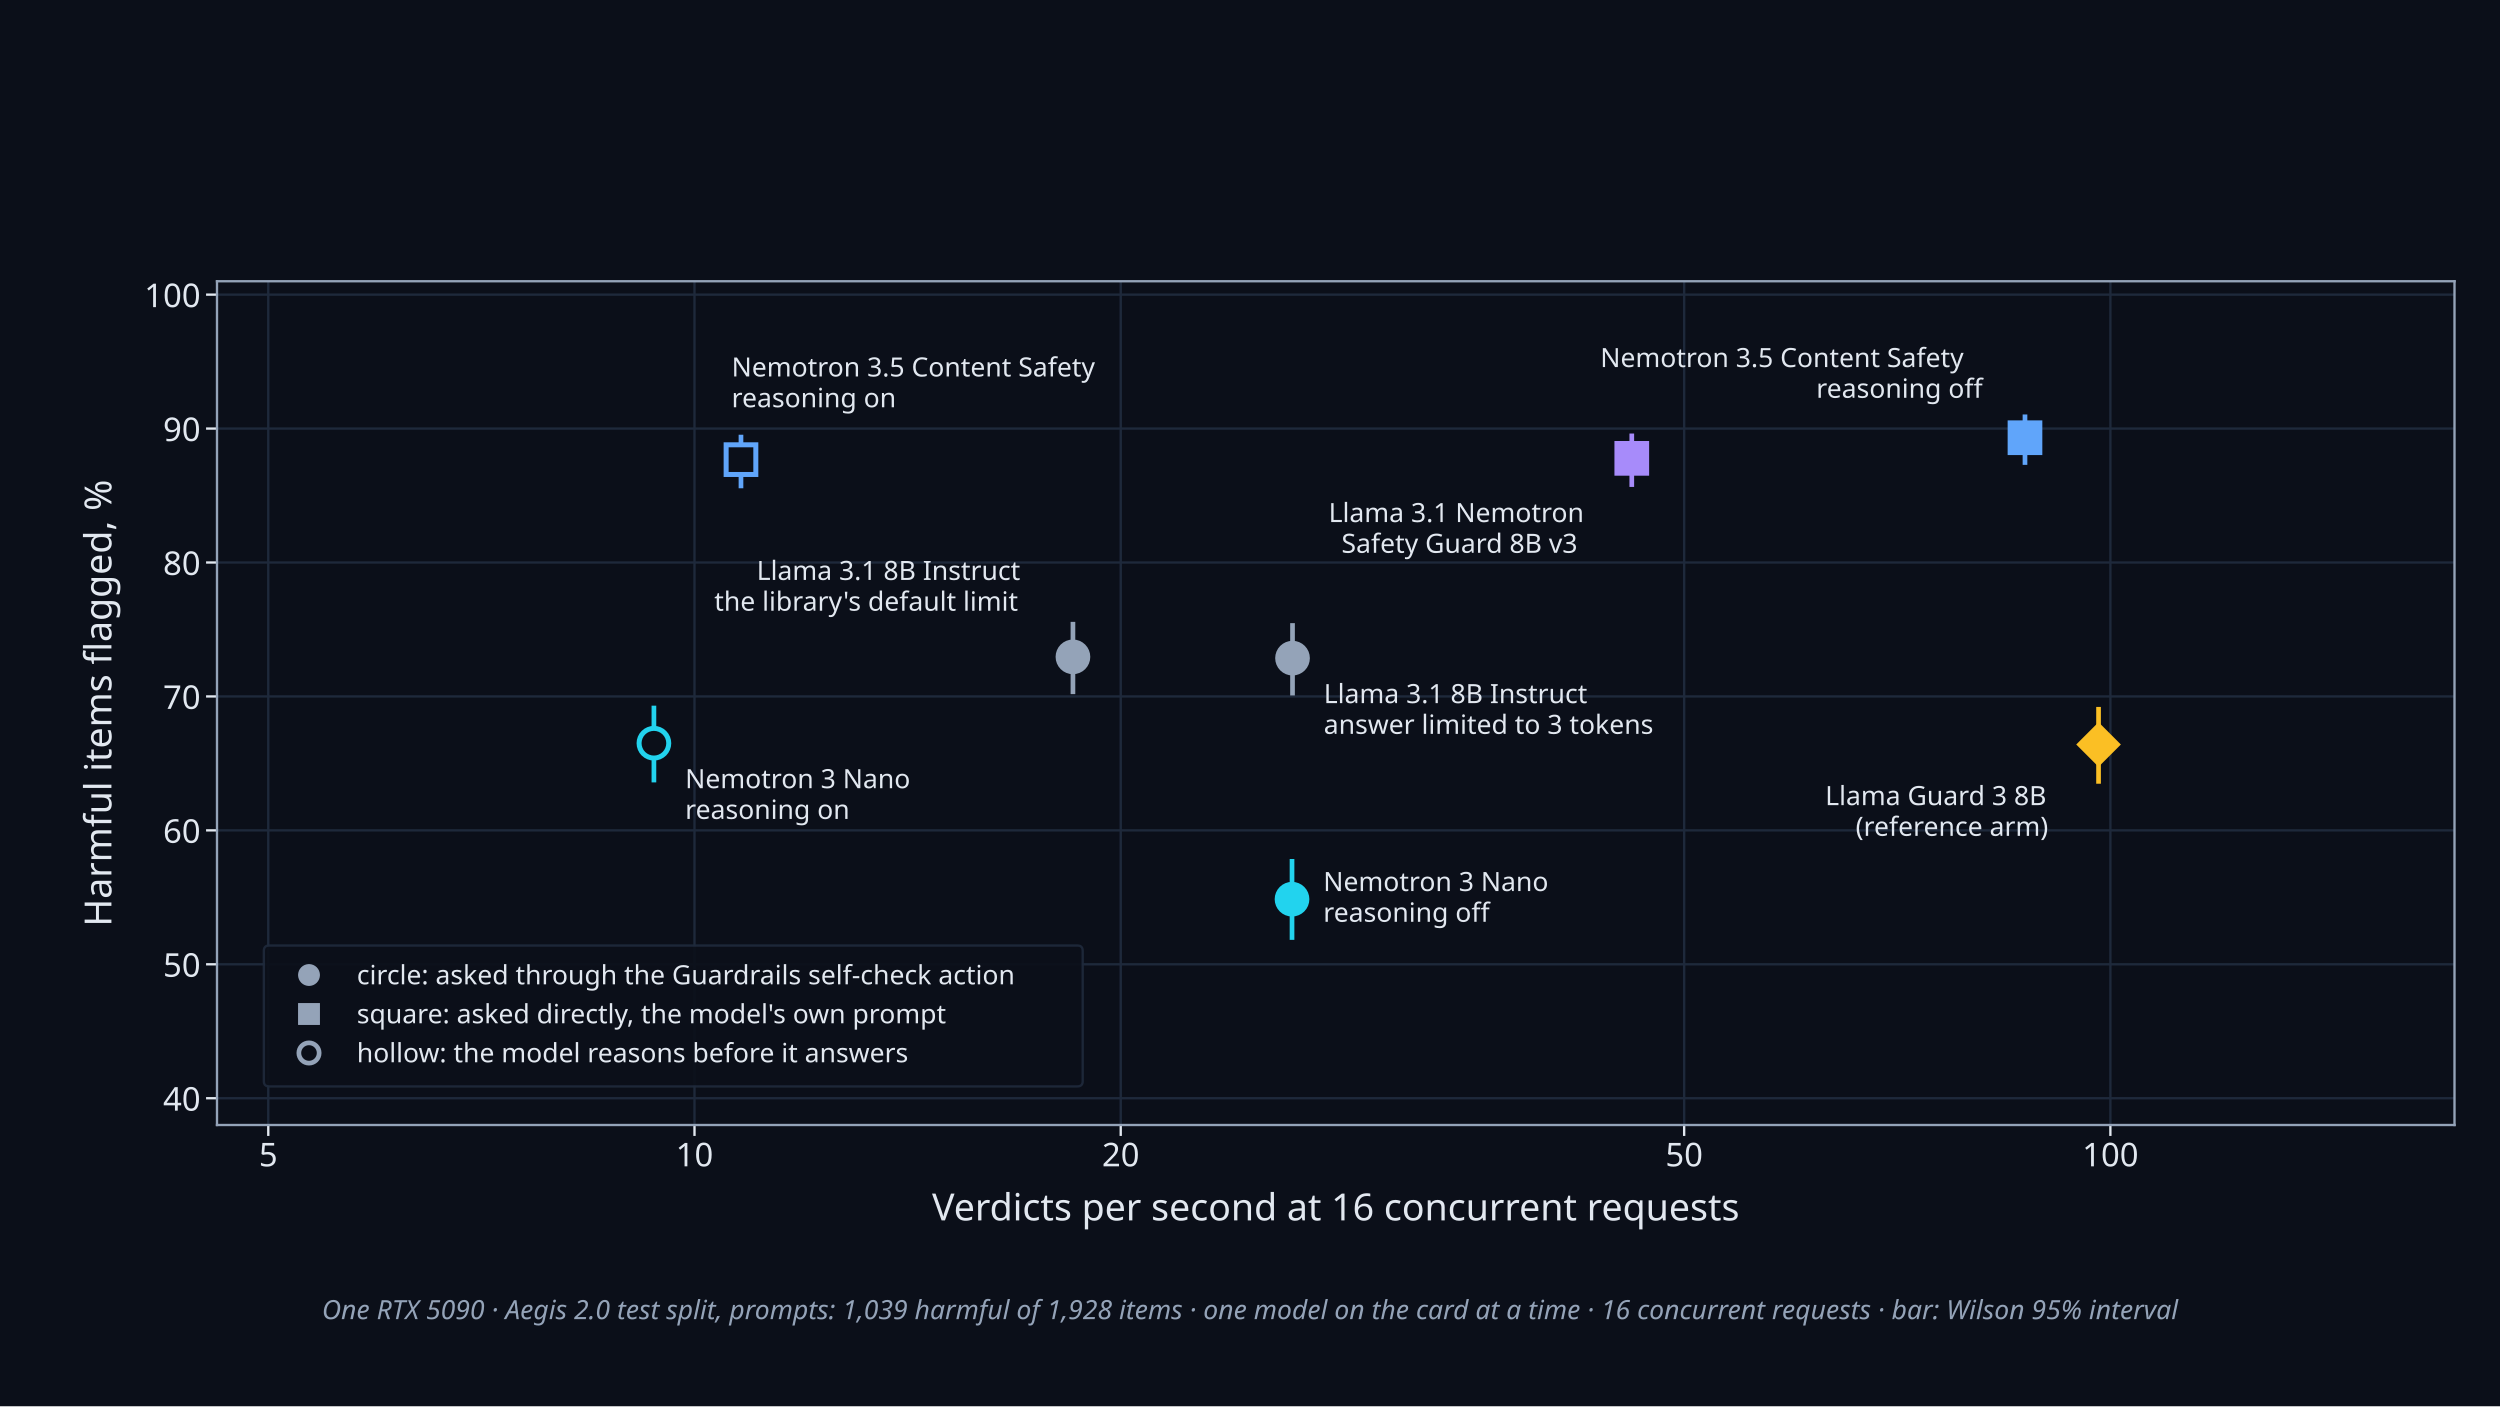
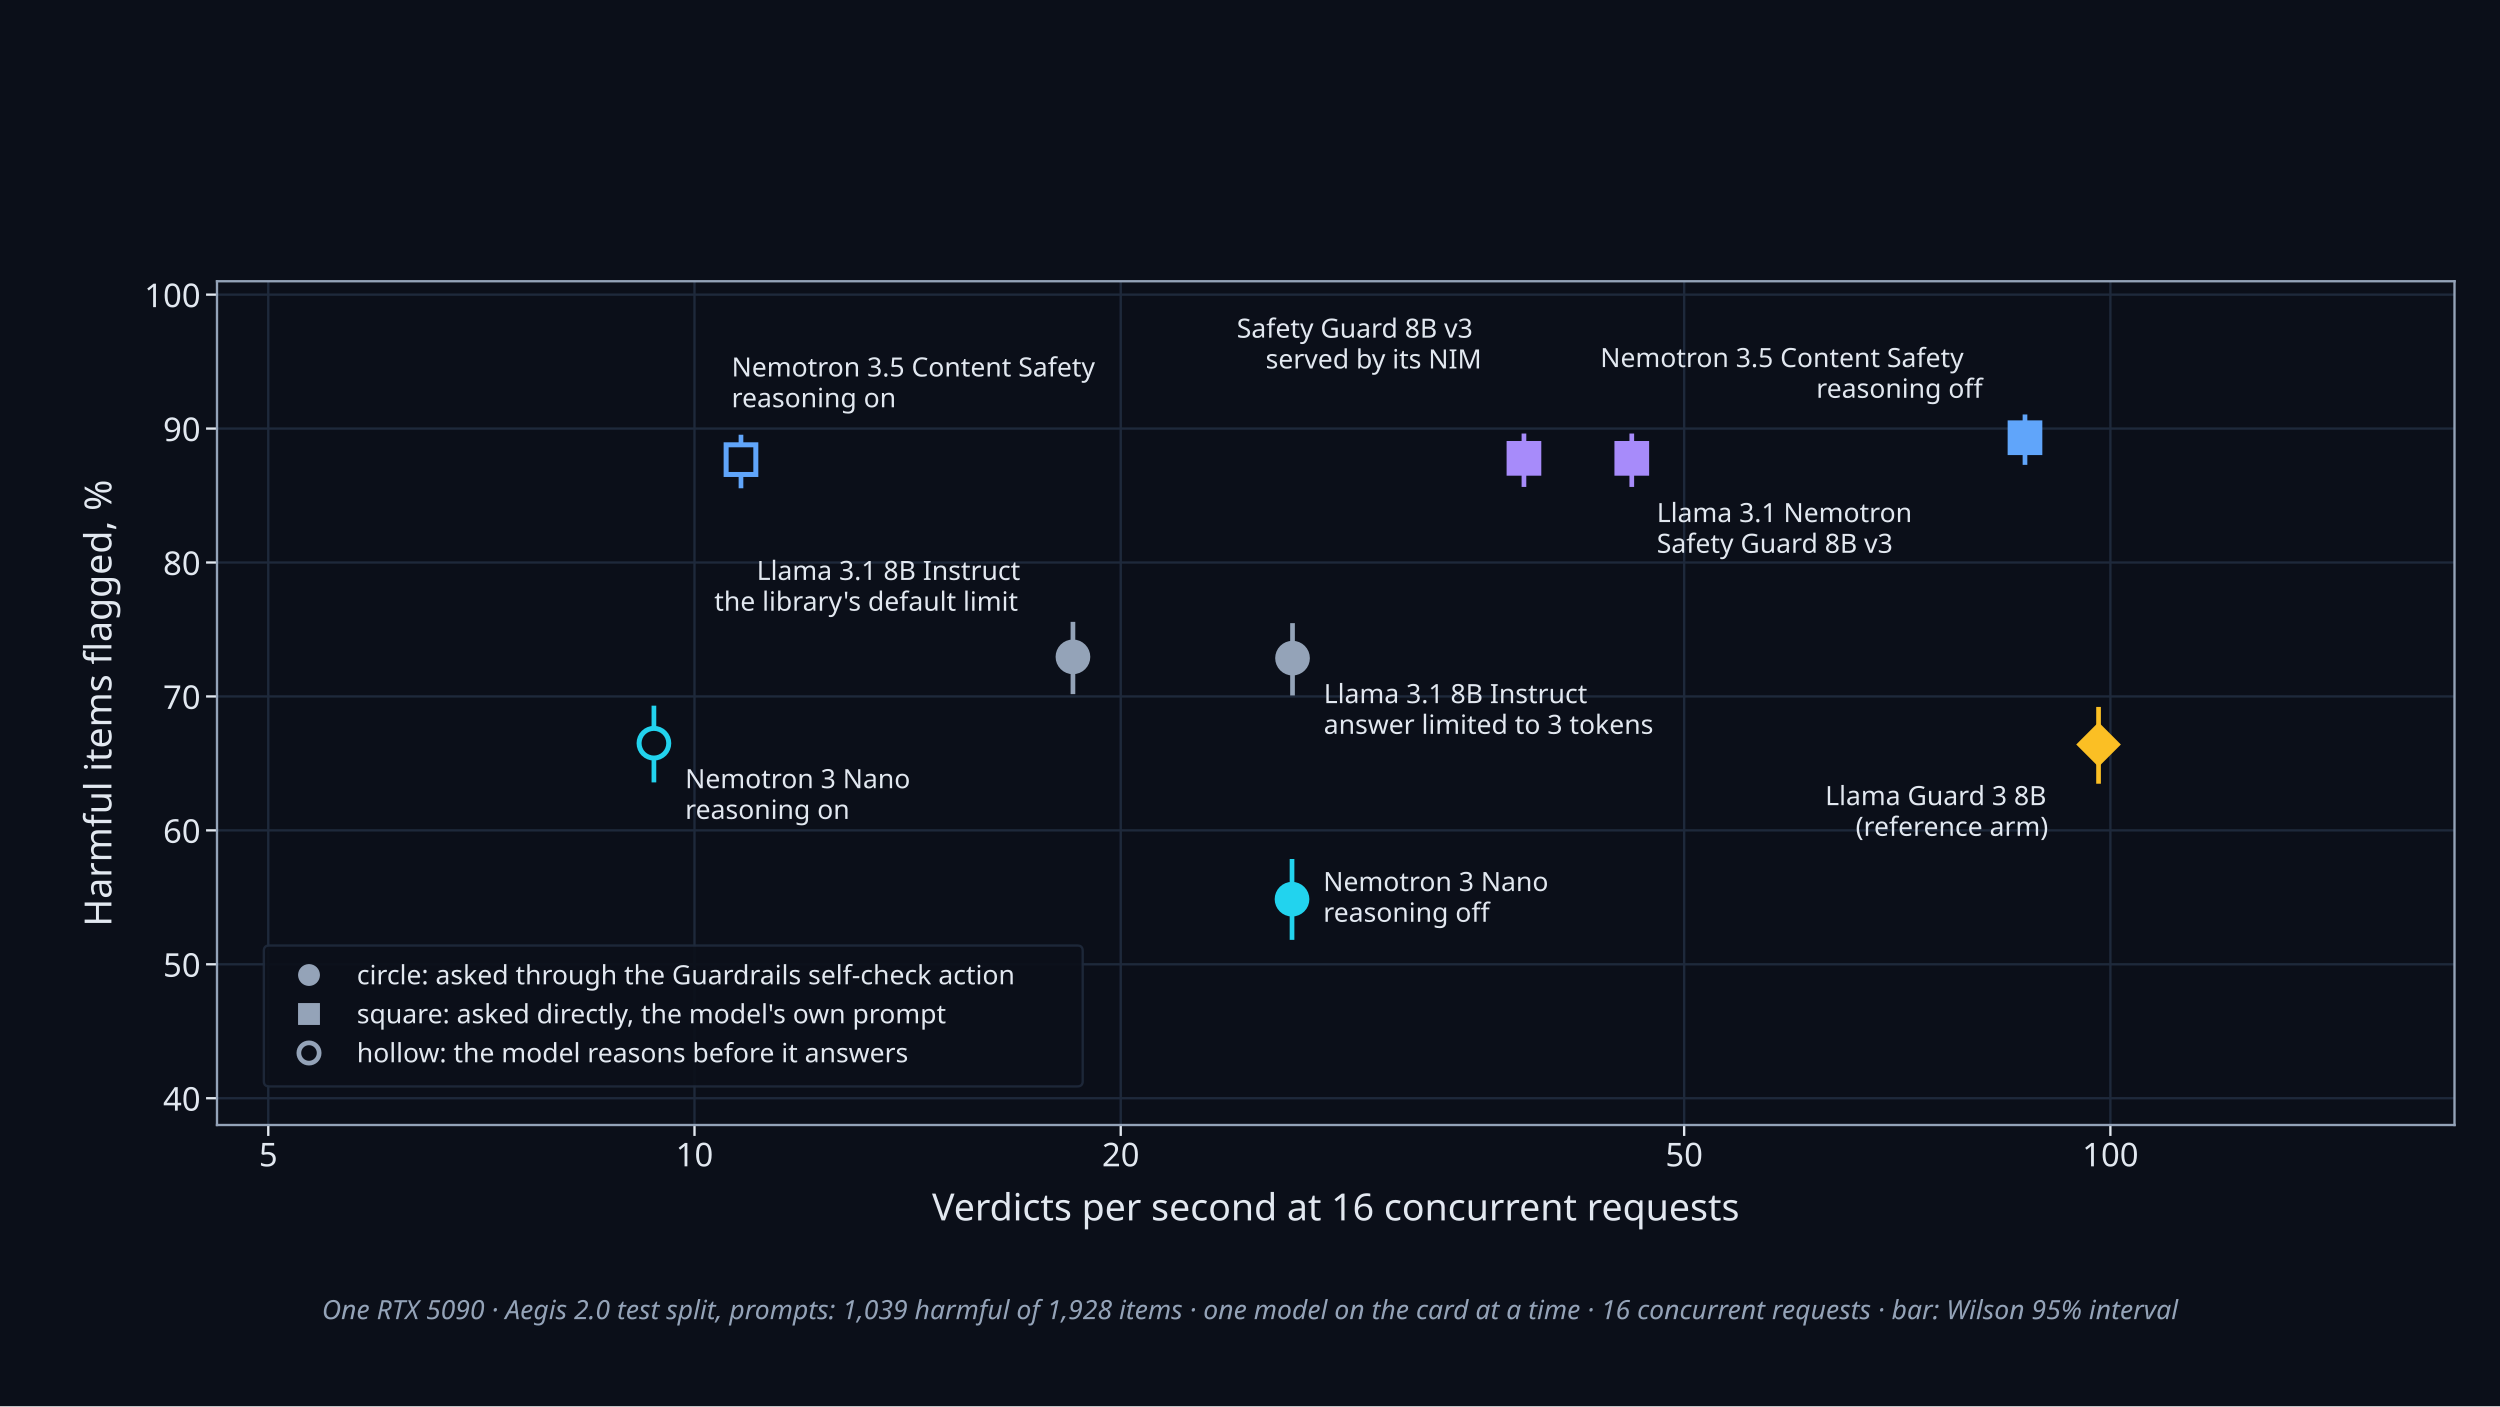
<svg xmlns="http://www.w3.org/2000/svg" xmlns:xlink="http://www.w3.org/1999/xlink" width="1600" height="900" viewBox="0 0 1600 900" version="1.1">
  <defs>
    <style type="text/css">*{stroke-linejoin: round; stroke-linecap: butt}</style>
  </defs>
  <g id="figure_1">
    <g id="patch_1">
      <path d="M 0 900  L 1600 900  L 1600 0  L 0 0  z " style="fill: #0b0f19" />
    </g>
    <g id="axes_1">
      <g id="patch_2">
        <path d="M 138.88 720  L 1570.88 720  L 1570.88 180  L 138.88 180  z " style="fill: #0b0f19" />
      </g>
      <g id="matplotlib.axis_1">
        <g id="xtick_1">
          <g id="line2d_1">
            <path d="M 171.694 720  L 171.694 180  " clip-path="url(#p97b2269379)" style="fill: none; stroke: #1e293b; stroke-width: 1.5; stroke-linecap: square" />
          </g>
          <g id="line2d_2">
            <defs>
              <path id="m43cc0d73b4" d="M 0 0  L 0 7  " style="stroke: #e2e8f0; stroke-width: 1.5" />
            </defs>
            <g>
              <use xlink:href="#m43cc0d73b4" x="171.694" y="720" style="fill: #e2e8f0; stroke: #e2e8f0; stroke-width: 1.5" />
            </g>
          </g>
          <g id="text_1">
            <text style="font-size: 21px; font-family: 'Space Grotesk', sans-serif; text-anchor: middle; fill: #e2e8f0" x="171.694" y="746.457" transform="rotate(-0 171.6943 746.4567)">5</text>
          </g>
        </g>
        <g id="xtick_2">
          <g id="line2d_3">
            <path d="M 444.478 720  L 444.478 180  " clip-path="url(#p97b2269379)" style="fill: none; stroke: #1e293b; stroke-width: 1.5; stroke-linecap: square" />
          </g>
          <g id="line2d_4">
            <g>
              <use xlink:href="#m43cc0d73b4" x="444.478" y="720" style="fill: #e2e8f0; stroke: #e2e8f0; stroke-width: 1.5" />
            </g>
          </g>
          <g id="text_2">
            <text style="font-size: 21px; font-family: 'Space Grotesk', sans-serif; text-anchor: middle; fill: #e2e8f0" x="444.478" y="746.457" transform="rotate(-0 444.4782 746.4567)">10</text>
          </g>
        </g>
        <g id="xtick_3">
          <g id="line2d_5">
            <path d="M 717.262 720  L 717.262 180  " clip-path="url(#p97b2269379)" style="fill: none; stroke: #1e293b; stroke-width: 1.5; stroke-linecap: square" />
          </g>
          <g id="line2d_6">
            <g>
              <use xlink:href="#m43cc0d73b4" x="717.262" y="720" style="fill: #e2e8f0; stroke: #e2e8f0; stroke-width: 1.5" />
            </g>
          </g>
          <g id="text_3">
            <text style="font-size: 21px; font-family: 'Space Grotesk', sans-serif; text-anchor: middle; fill: #e2e8f0" x="717.262" y="746.457" transform="rotate(-0 717.2621 746.4567)">20</text>
          </g>
        </g>
        <g id="xtick_4">
          <g id="line2d_7">
            <path d="M 1077.863 720  L 1077.863 180  " clip-path="url(#p97b2269379)" style="fill: none; stroke: #1e293b; stroke-width: 1.5; stroke-linecap: square" />
          </g>
          <g id="line2d_8">
            <g>
              <use xlink:href="#m43cc0d73b4" x="1077.863" y="720" style="fill: #e2e8f0; stroke: #e2e8f0; stroke-width: 1.5" />
            </g>
          </g>
          <g id="text_4">
            <text style="font-size: 21px; font-family: 'Space Grotesk', sans-serif; text-anchor: middle; fill: #e2e8f0" x="1077.863" y="746.457" transform="rotate(-0 1077.863 746.4567)">50</text>
          </g>
        </g>
        <g id="xtick_5">
          <g id="line2d_9">
            <path d="M 1350.647 720  L 1350.647 180  " clip-path="url(#p97b2269379)" style="fill: none; stroke: #1e293b; stroke-width: 1.5; stroke-linecap: square" />
          </g>
          <g id="line2d_10">
            <g>
              <use xlink:href="#m43cc0d73b4" x="1350.647" y="720" style="fill: #e2e8f0; stroke: #e2e8f0; stroke-width: 1.5" />
            </g>
          </g>
          <g id="text_5">
            <text style="font-size: 21px; font-family: 'Space Grotesk', sans-serif; text-anchor: middle; fill: #e2e8f0" x="1350.647" y="746.457" transform="rotate(-0 1350.647 746.4567)">100</text>
          </g>
        </g>
        <g id="text_6">
          <text style="font-size: 24px; font-family: 'Space Grotesk', sans-serif; text-anchor: middle; fill: #e2e8f0" x="854.88" y="781.06" transform="rotate(-0 854.88 781.0603)">Verdicts per second at 16 concurrent requests</text>
        </g>
      </g>
      <g id="matplotlib.axis_2">
        <g id="ytick_1">
          <g id="line2d_11">
            <path d="M 138.88 702.857  L 1570.88 702.857  " clip-path="url(#p97b2269379)" style="fill: none; stroke: #1e293b; stroke-width: 1.5; stroke-linecap: square" />
          </g>
          <g id="line2d_12">
            <defs>
              <path id="mf7e3c750fd" d="M 0 0  L -7 0  " style="stroke: #e2e8f0; stroke-width: 1.5" />
            </defs>
            <g>
              <use xlink:href="#mf7e3c750fd" x="138.88" y="702.857" style="fill: #e2e8f0; stroke: #e2e8f0; stroke-width: 1.5" />
            </g>
          </g>
          <g id="text_7">
            <text style="font-size: 21px; font-family: 'Space Grotesk', sans-serif; text-anchor: end; fill: #e2e8f0" x="128.38" y="710.836" transform="rotate(-0 128.38 710.8355)">40</text>
          </g>
        </g>
        <g id="ytick_2">
          <g id="line2d_13">
            <path d="M 138.88 617.143  L 1570.88 617.143  " clip-path="url(#p97b2269379)" style="fill: none; stroke: #1e293b; stroke-width: 1.5; stroke-linecap: square" />
          </g>
          <g id="line2d_14">
            <g>
              <use xlink:href="#mf7e3c750fd" x="138.88" y="617.143" style="fill: #e2e8f0; stroke: #e2e8f0; stroke-width: 1.5" />
            </g>
          </g>
          <g id="text_8">
            <text style="font-size: 21px; font-family: 'Space Grotesk', sans-serif; text-anchor: end; fill: #e2e8f0" x="128.38" y="625.121" transform="rotate(-0 128.38 625.1212)">50</text>
          </g>
        </g>
        <g id="ytick_3">
          <g id="line2d_15">
            <path d="M 138.88 531.429  L 1570.88 531.429  " clip-path="url(#p97b2269379)" style="fill: none; stroke: #1e293b; stroke-width: 1.5; stroke-linecap: square" />
          </g>
          <g id="line2d_16">
            <g>
              <use xlink:href="#mf7e3c750fd" x="138.88" y="531.429" style="fill: #e2e8f0; stroke: #e2e8f0; stroke-width: 1.5" />
            </g>
          </g>
          <g id="text_9">
            <text style="font-size: 21px; font-family: 'Space Grotesk', sans-serif; text-anchor: end; fill: #e2e8f0" x="128.38" y="539.407" transform="rotate(-0 128.38 539.4069)">60</text>
          </g>
        </g>
        <g id="ytick_4">
          <g id="line2d_17">
            <path d="M 138.88 445.714  L 1570.88 445.714  " clip-path="url(#p97b2269379)" style="fill: none; stroke: #1e293b; stroke-width: 1.5; stroke-linecap: square" />
          </g>
          <g id="line2d_18">
            <g>
              <use xlink:href="#mf7e3c750fd" x="138.88" y="445.714" style="fill: #e2e8f0; stroke: #e2e8f0; stroke-width: 1.5" />
            </g>
          </g>
          <g id="text_10">
            <text style="font-size: 21px; font-family: 'Space Grotesk', sans-serif; text-anchor: end; fill: #e2e8f0" x="128.38" y="453.693" transform="rotate(-0 128.38 453.6926)">70</text>
          </g>
        </g>
        <g id="ytick_5">
          <g id="line2d_19">
            <path d="M 138.88 360  L 1570.88 360  " clip-path="url(#p97b2269379)" style="fill: none; stroke: #1e293b; stroke-width: 1.5; stroke-linecap: square" />
          </g>
          <g id="line2d_20">
            <g>
              <use xlink:href="#mf7e3c750fd" x="138.88" y="360" style="fill: #e2e8f0; stroke: #e2e8f0; stroke-width: 1.5" />
            </g>
          </g>
          <g id="text_11">
            <text style="font-size: 21px; font-family: 'Space Grotesk', sans-serif; text-anchor: end; fill: #e2e8f0" x="128.38" y="367.978" transform="rotate(-0 128.38 367.9784)">80</text>
          </g>
        </g>
        <g id="ytick_6">
          <g id="line2d_21">
            <path d="M 138.88 274.286  L 1570.88 274.286  " clip-path="url(#p97b2269379)" style="fill: none; stroke: #1e293b; stroke-width: 1.5; stroke-linecap: square" />
          </g>
          <g id="line2d_22">
            <g>
              <use xlink:href="#mf7e3c750fd" x="138.88" y="274.286" style="fill: #e2e8f0; stroke: #e2e8f0; stroke-width: 1.5" />
            </g>
          </g>
          <g id="text_12">
            <text style="font-size: 21px; font-family: 'Space Grotesk', sans-serif; text-anchor: end; fill: #e2e8f0" x="128.38" y="282.264" transform="rotate(-0 128.38 282.2641)">90</text>
          </g>
        </g>
        <g id="ytick_7">
          <g id="line2d_23">
            <path d="M 138.88 188.571  L 1570.88 188.571  " clip-path="url(#p97b2269379)" style="fill: none; stroke: #1e293b; stroke-width: 1.5; stroke-linecap: square" />
          </g>
          <g id="line2d_24">
            <g>
              <use xlink:href="#mf7e3c750fd" x="138.88" y="188.571" style="fill: #e2e8f0; stroke: #e2e8f0; stroke-width: 1.5" />
            </g>
          </g>
          <g id="text_13">
            <text style="font-size: 21px; font-family: 'Space Grotesk', sans-serif; text-anchor: end; fill: #e2e8f0" x="128.38" y="196.55" transform="rotate(-0 128.38 196.5498)">100</text>
          </g>
        </g>
        <g id="text_14">
          <text style="font-size: 24px; font-family: 'Space Grotesk', sans-serif; text-anchor: middle; fill: #e2e8f0" x="71.305" y="450" transform="rotate(-90 71.305 450)">Harmful items flagged, %</text>
        </g>
      </g>
      <g id="line2d_25">
        <path d="M 827.215 445.08  L 827.215 398.789  " clip-path="url(#p97b2269379)" style="fill: none; stroke: #94a3b8; stroke-width: 3" />
      </g>
      <g id="line2d_26">
        <path d="M 686.68 444.232  L 686.68 397.993  " clip-path="url(#p97b2269379)" style="fill: none; stroke: #94a3b8; stroke-width: 3" />
      </g>
      <g id="line2d_27">
        <path d="M 418.502 500.74  L 418.502 451.623  " clip-path="url(#p97b2269379)" style="fill: none; stroke: #22d3ee; stroke-width: 3" />
      </g>
      <g id="line2d_28">
        <path d="M 826.893 601.524  L 826.893 549.747  " clip-path="url(#p97b2269379)" style="fill: none; stroke: #22d3ee; stroke-width: 3" />
      </g>
      <g id="line2d_29">
        <path d="M 1295.99 297.502  L 1295.99 265.267  " clip-path="url(#p97b2269379)" style="fill: none; stroke: #60a5fa; stroke-width: 3" />
      </g>
      <g id="line2d_30">
        <path d="M 474.224 312.496  L 474.224 278.218  " clip-path="url(#p97b2269379)" style="fill: none; stroke: #60a5fa; stroke-width: 3" />
      </g>
      <g id="line2d_31">
        <path d="M 1044.339 311.617  L 1044.339 277.453  " clip-path="url(#p97b2269379)" style="fill: none; stroke: #a78bfa; stroke-width: 3" />
      </g>
      <g id="line2d_32">
        <path d="M 1343.07 501.58  L 1343.07 452.428  " clip-path="url(#p97b2269379)" style="fill: none; stroke: #fbbf24; stroke-width: 3" />
      </g>
+       <g id="line2d_33">
+         <path d="M 975.324 311.617  L 975.324 277.453  " clip-path="url(#p97b2269379)" style="fill: none; stroke: #a78bfa; stroke-width: 3" />
+       </g>
      <g id="patch_3">
        <path d="M 138.88 720  L 138.88 180  " style="fill: none; stroke: #94a3b8; stroke-width: 1.5; stroke-linejoin: miter; stroke-linecap: square" />
      </g>
      <g id="patch_4">
        <path d="M 1570.88 720  L 1570.88 180  " style="fill: none; stroke: #94a3b8; stroke-width: 1.5; stroke-linejoin: miter; stroke-linecap: square" />
      </g>
      <g id="patch_5">
        <path d="M 138.88 720  L 1570.88 720  " style="fill: none; stroke: #94a3b8; stroke-width: 1.5; stroke-linejoin: miter; stroke-linecap: square" />
      </g>
      <g id="patch_6">
        <path d="M 138.88 180  L 1570.88 180  " style="fill: none; stroke: #94a3b8; stroke-width: 1.5; stroke-linejoin: miter; stroke-linecap: square" />
      </g>
-       <g id="line2d_33">
+       <g id="line2d_34">
        <defs>
          <path id="m9d87c7599b" d="M 0 9.5  C 2.519 9.5 4.936 8.499 6.718 6.718  C 8.499 4.936 9.5 2.519 9.5 0  C 9.5 -2.519 8.499 -4.936 6.718 -6.718  C 4.936 -8.499 2.519 -9.5 0 -9.5  C -2.519 -9.5 -4.936 -8.499 -6.718 -6.718  C -8.499 -4.936 -9.5 -2.519 -9.5 0  C -9.5 2.519 -8.499 4.936 -6.718 6.718  C -4.936 8.499 -2.519 9.5 0 9.5  z " style="stroke: #94a3b8; stroke-width: 3.2" />
        </defs>
        <g clip-path="url(#p97b2269379)">
          <use xlink:href="#m9d87c7599b" x="827.215" y="421.213" style="fill: #94a3b8; stroke: #94a3b8; stroke-width: 3.2" />
        </g>
      </g>
      <g id="text_15">
        <text style="font-size: 17px; font-family: 'Space Grotesk', sans-serif; fill: #e2e8f0" transform="translate(847.2146 449.9951)">Llama 3.1 8B Instruct</text>
        <text style="font-size: 17px; font-family: 'Space Grotesk', sans-serif; fill: #e2e8f0" transform="translate(847.2146 469.6772)">answer limited to 3 tokens</text>
      </g>
-       <g id="line2d_34">
+       <g id="line2d_35">
        <g clip-path="url(#p97b2269379)">
          <use xlink:href="#m9d87c7599b" x="686.68" y="420.388" style="fill: #94a3b8; stroke: #94a3b8; stroke-width: 3.2" />
        </g>
      </g>
      <g id="text_16">
        <text style="font-size: 17px; font-family: 'Space Grotesk', sans-serif; fill: #e2e8f0" transform="translate(484.2831 371.1701)">Llama 3.1 8B Instruct</text>
        <text style="font-size: 17px; font-family: 'Space Grotesk', sans-serif; fill: #e2e8f0" transform="translate(457.1416 390.8523)">the library's default limit</text>
      </g>
-       <g id="line2d_35">
+       <g id="line2d_36">
        <defs>
          <path id="mc0431d67ab" d="M 0 9.5  C 2.519 9.5 4.936 8.499 6.718 6.718  C 8.499 4.936 9.5 2.519 9.5 0  C 9.5 -2.519 8.499 -4.936 6.718 -6.718  C 4.936 -8.499 2.519 -9.5 0 -9.5  C -2.519 -9.5 -4.936 -8.499 -6.718 -6.718  C -8.499 -4.936 -9.5 -2.519 -9.5 0  C -9.5 2.519 -8.499 4.936 -6.718 6.718  C -4.936 8.499 -2.519 9.5 0 9.5  z " style="stroke: #22d3ee; stroke-width: 3.2" />
        </defs>
        <g clip-path="url(#p97b2269379)">
          <use xlink:href="#mc0431d67ab" x="418.502" y="475.661" style="fill: #0b0f19; stroke: #22d3ee; stroke-width: 3.2" />
        </g>
      </g>
      <g id="text_17">
        <text style="font-size: 17px; font-family: 'Space Grotesk', sans-serif; fill: #e2e8f0" transform="translate(438.5018 504.443)">Nemotron 3 Nano</text>
        <text style="font-size: 17px; font-family: 'Space Grotesk', sans-serif; fill: #e2e8f0" transform="translate(438.5018 524.1252)">reasoning on</text>
      </g>
-       <g id="line2d_36">
+       <g id="line2d_37">
        <defs>
          <path id="mebccdd58ef" d="M 0 9.5  C 2.519 9.5 4.936 8.499 6.718 6.718  C 8.499 4.936 9.5 2.519 9.5 0  C 9.5 -2.519 8.499 -4.936 6.718 -6.718  C 4.936 -8.499 2.519 -9.5 0 -9.5  C -2.519 -9.5 -4.936 -8.499 -6.718 -6.718  C -8.499 -4.936 -9.5 -2.519 -9.5 0  C -9.5 2.519 -8.499 4.936 -6.718 6.718  C -4.936 8.499 -2.519 9.5 0 9.5  z " style="stroke: #22d3ee; stroke-width: 3.2" />
        </defs>
        <g clip-path="url(#p97b2269379)">
          <use xlink:href="#mebccdd58ef" x="826.893" y="575.482" style="fill: #22d3ee; stroke: #22d3ee; stroke-width: 3.2" />
        </g>
      </g>
      <g id="text_18">
        <text style="font-size: 17px; font-family: 'Space Grotesk', sans-serif; fill: #e2e8f0" transform="translate(846.8926 570.2643)">Nemotron 3 Nano</text>
        <text style="font-size: 17px; font-family: 'Space Grotesk', sans-serif; fill: #e2e8f0" transform="translate(846.8926 589.9465)">reasoning off</text>
      </g>
-       <g id="line2d_37">
+       <g id="line2d_38">
        <defs>
          <path id="m518bb4d408" d="M -9.5 9.5  L 9.5 9.5  L 9.5 -9.5  L -9.5 -9.5  z " style="stroke: #60a5fa; stroke-width: 3.2; stroke-linejoin: miter" />
        </defs>
        <g clip-path="url(#p97b2269379)">
          <use xlink:href="#m518bb4d408" x="1295.99" y="280.143" style="fill: #60a5fa; stroke: #60a5fa; stroke-width: 3.2; stroke-linejoin: miter" />
        </g>
      </g>
      <g id="text_19">
        <text style="font-size: 17px; font-family: 'Space Grotesk', sans-serif; fill: #e2e8f0" transform="translate(1024.17 234.9254)">Nemotron 3.5 Content Safety</text>
        <text style="font-size: 17px; font-family: 'Space Grotesk', sans-serif; fill: #e2e8f0" transform="translate(1162.412 254.6075)">reasoning off</text>
      </g>
-       <g id="line2d_38">
+       <g id="line2d_39">
        <defs>
          <path id="m0709bcf108" d="M -9.5 9.5  L 9.5 9.5  L 9.5 -9.5  L -9.5 -9.5  z " style="stroke: #60a5fa; stroke-width: 3.2; stroke-linejoin: miter" />
        </defs>
        <g clip-path="url(#p97b2269379)">
          <use xlink:href="#m0709bcf108" x="474.224" y="294.167" style="fill: #0b0f19; stroke: #60a5fa; stroke-width: 3.2; stroke-linejoin: miter" />
        </g>
      </g>
      <g id="text_20">
        <text style="font-size: 17px; font-family: 'Space Grotesk', sans-serif; fill: #e2e8f0" transform="translate(468.2238 240.9499)">Nemotron 3.5 Content Safety</text>
        <text style="font-size: 17px; font-family: 'Space Grotesk', sans-serif; fill: #e2e8f0" transform="translate(468.2238 260.632)">reasoning on</text>
      </g>
-       <g id="line2d_39">
+       <g id="line2d_40">
        <defs>
          <path id="m5f382185e4" d="M -9.5 9.5  L 9.5 9.5  L 9.5 -9.5  L -9.5 -9.5  z " style="stroke: #a78bfa; stroke-width: 3.2; stroke-linejoin: miter" />
        </defs>
        <g clip-path="url(#p97b2269379)">
          <use xlink:href="#m5f382185e4" x="1044.339" y="293.342" style="fill: #a78bfa; stroke: #a78bfa; stroke-width: 3.2; stroke-linejoin: miter" />
        </g>
      </g>
      <g id="text_21">
-         <text style="font-size: 17px; font-family: 'Space Grotesk', sans-serif; fill: #e2e8f0" transform="translate(850.3224 334.1249)">Llama 3.1 Nemotron</text>
-         <text style="font-size: 17px; font-family: 'Space Grotesk', sans-serif; fill: #e2e8f0" transform="translate(858.5435 353.807)">Safety Guard 8B v3</text>
-       </g>
-       <g id="line2d_40">
+         <text style="font-size: 17px; font-family: 'Space Grotesk', sans-serif; fill: #e2e8f0" transform="translate(1060.339 334.1249)">Llama 3.1 Nemotron</text>
+         <text style="font-size: 17px; font-family: 'Space Grotesk', sans-serif; fill: #e2e8f0" transform="translate(1060.339 353.807)">Safety Guard 8B v3</text>
+       </g>
+       <g id="line2d_41">
        <defs>
          <path id="m1caae29701" d="M 0 12.021  L 12.021 0  L 0 -12.021  L -12.021 0  z " style="stroke: #fbbf24; stroke-width: 3.2; stroke-linejoin: miter" />
        </defs>
        <g clip-path="url(#p97b2269379)">
          <use xlink:href="#m1caae29701" x="1343.07" y="476.486" style="fill: #fbbf24; stroke: #fbbf24; stroke-width: 3.2; stroke-linejoin: miter" />
        </g>
      </g>
      <g id="text_22">
        <text style="font-size: 17px; font-family: 'Space Grotesk', sans-serif; fill: #e2e8f0" transform="translate(1168.128 515.268)">Llama Guard 3 8B</text>
        <text style="font-size: 17px; font-family: 'Space Grotesk', sans-serif; fill: #e2e8f0" transform="translate(1187.575 534.9502)">(reference arm)</text>
      </g>
+       <g id="line2d_42">
+         <g clip-path="url(#p97b2269379)">
+           <use xlink:href="#m5f382185e4" x="975.324" y="293.342" style="fill: #a78bfa; stroke: #a78bfa; stroke-width: 3.2; stroke-linejoin: miter" />
+         </g>
+       </g>
+       <g id="text_23">
+         <text style="font-size: 17px; font-family: 'Space Grotesk', sans-serif; fill: #e2e8f0" transform="translate(791.5285 216.1249)">Safety Guard 8B v3</text>
+         <text style="font-size: 17px; font-family: 'Space Grotesk', sans-serif; fill: #e2e8f0" transform="translate(809.9974 235.807)">served by its NIM</text>
+       </g>
      <g id="legend_1">
        <g id="patch_7">
          <path d="M 172.26 695.3  L 689.528 695.3  Q 692.928 695.3 692.928 691.9  L 692.928 608.542  Q 692.928 605.142 689.528 605.142  L 172.26 605.142  Q 168.86 605.142 168.86 608.542  L 168.86 691.9  Q 168.86 695.3 172.26 695.3  z " style="fill: #0b0f19; opacity: 0.92; stroke: #1e293b; stroke-width: 1.5; stroke-linejoin: miter" />
        </g>
-         <g id="line2d_41">
+         <g id="line2d_43">
          <defs>
            <path id="m031a6bbb39" d="M 0 6.5  C 1.724 6.5 3.377 5.815 4.596 4.596  C 5.815 3.377 6.5 1.724 6.5 0  C 6.5 -1.724 5.815 -3.377 4.596 -4.596  C 3.377 -5.815 1.724 -6.5 0 -6.5  C -1.724 -6.5 -3.377 -5.815 -4.596 -4.596  C -5.815 -3.377 -6.5 -1.724 -6.5 0  C -6.5 1.724 -5.815 3.377 -4.596 4.596  C -3.377 5.815 -1.724 6.5 0 6.5  z " style="stroke: #94a3b8" />
          </defs>
          <g>
            <use xlink:href="#m031a6bbb39" x="197.76" y="624.009" style="fill: #94a3b8; stroke: #94a3b8" />
          </g>
        </g>
-         <g id="text_23">
+         <g id="text_24">
          <text style="font-size: 17px; font-family: 'Space Grotesk', sans-serif; text-anchor: start; fill: #e2e8f0" x="228.36" y="629.959" transform="rotate(-0 228.36 629.9589)">circle: asked through the Guardrails self-check action</text>
        </g>
-         <g id="line2d_42">
+         <g id="line2d_44">
          <defs>
            <path id="m6cb2d2e30e" d="M -6.5 6.5  L 6.5 6.5  L 6.5 -6.5  L -6.5 -6.5  z " style="stroke: #94a3b8; stroke-linejoin: miter" />
          </defs>
          <g>
            <use xlink:href="#m6cb2d2e30e" x="197.76" y="648.962" style="fill: #94a3b8; stroke: #94a3b8; stroke-linejoin: miter" />
          </g>
        </g>
-         <g id="text_24">
+         <g id="text_25">
          <text style="font-size: 17px; font-family: 'Space Grotesk', sans-serif; text-anchor: start; fill: #e2e8f0" x="228.36" y="654.912" transform="rotate(-0 228.36 654.9117)">square: asked directly, the model's own prompt</text>
        </g>
-         <g id="line2d_43">
+         <g id="line2d_45">
          <defs>
            <path id="m05f1c36a5a" d="M 0 6.5  C 1.724 6.5 3.377 5.815 4.596 4.596  C 5.815 3.377 6.5 1.724 6.5 0  C 6.5 -1.724 5.815 -3.377 4.596 -4.596  C 3.377 -5.815 1.724 -6.5 0 -6.5  C -1.724 -6.5 -3.377 -5.815 -4.596 -4.596  C -5.815 -3.377 -6.5 -1.724 -6.5 0  C -6.5 1.724 -5.815 3.377 -4.596 4.596  C -3.377 5.815 -1.724 6.5 0 6.5  z " style="stroke: #94a3b8; stroke-width: 3" />
          </defs>
          <g>
            <use xlink:href="#m05f1c36a5a" x="197.76" y="673.915" style="fill: #0b0f19; stroke: #94a3b8; stroke-width: 3" />
          </g>
        </g>
-         <g id="text_25">
+         <g id="text_26">
          <text style="font-size: 17px; font-family: 'Space Grotesk', sans-serif; text-anchor: start; fill: #e2e8f0" x="228.36" y="679.865" transform="rotate(-0 228.36 679.8645)">hollow: the model reasons before it answers</text>
        </g>
      </g>
    </g>
-     <g id="text_26">
+     <g id="text_27">
      <text style="font-style: italic; font-size: 17px; font-family: 'Space Grotesk', sans-serif; text-anchor: middle; fill: #94a3b8" x="800" y="844.265" transform="rotate(-0 800 844.2645)">One RTX 5090 · Aegis 2.0 test split, prompts: 1,039 harmful of 1,928 items · one model on the card at a time · 16 concurrent requests · bar: Wilson 95% interval</text>
    </g>
  </g>
  <defs>
    <clipPath id="p97b2269379">
      <rect x="138.88" y="180" width="1432" height="540" />
    </clipPath>
  </defs>
</svg>
